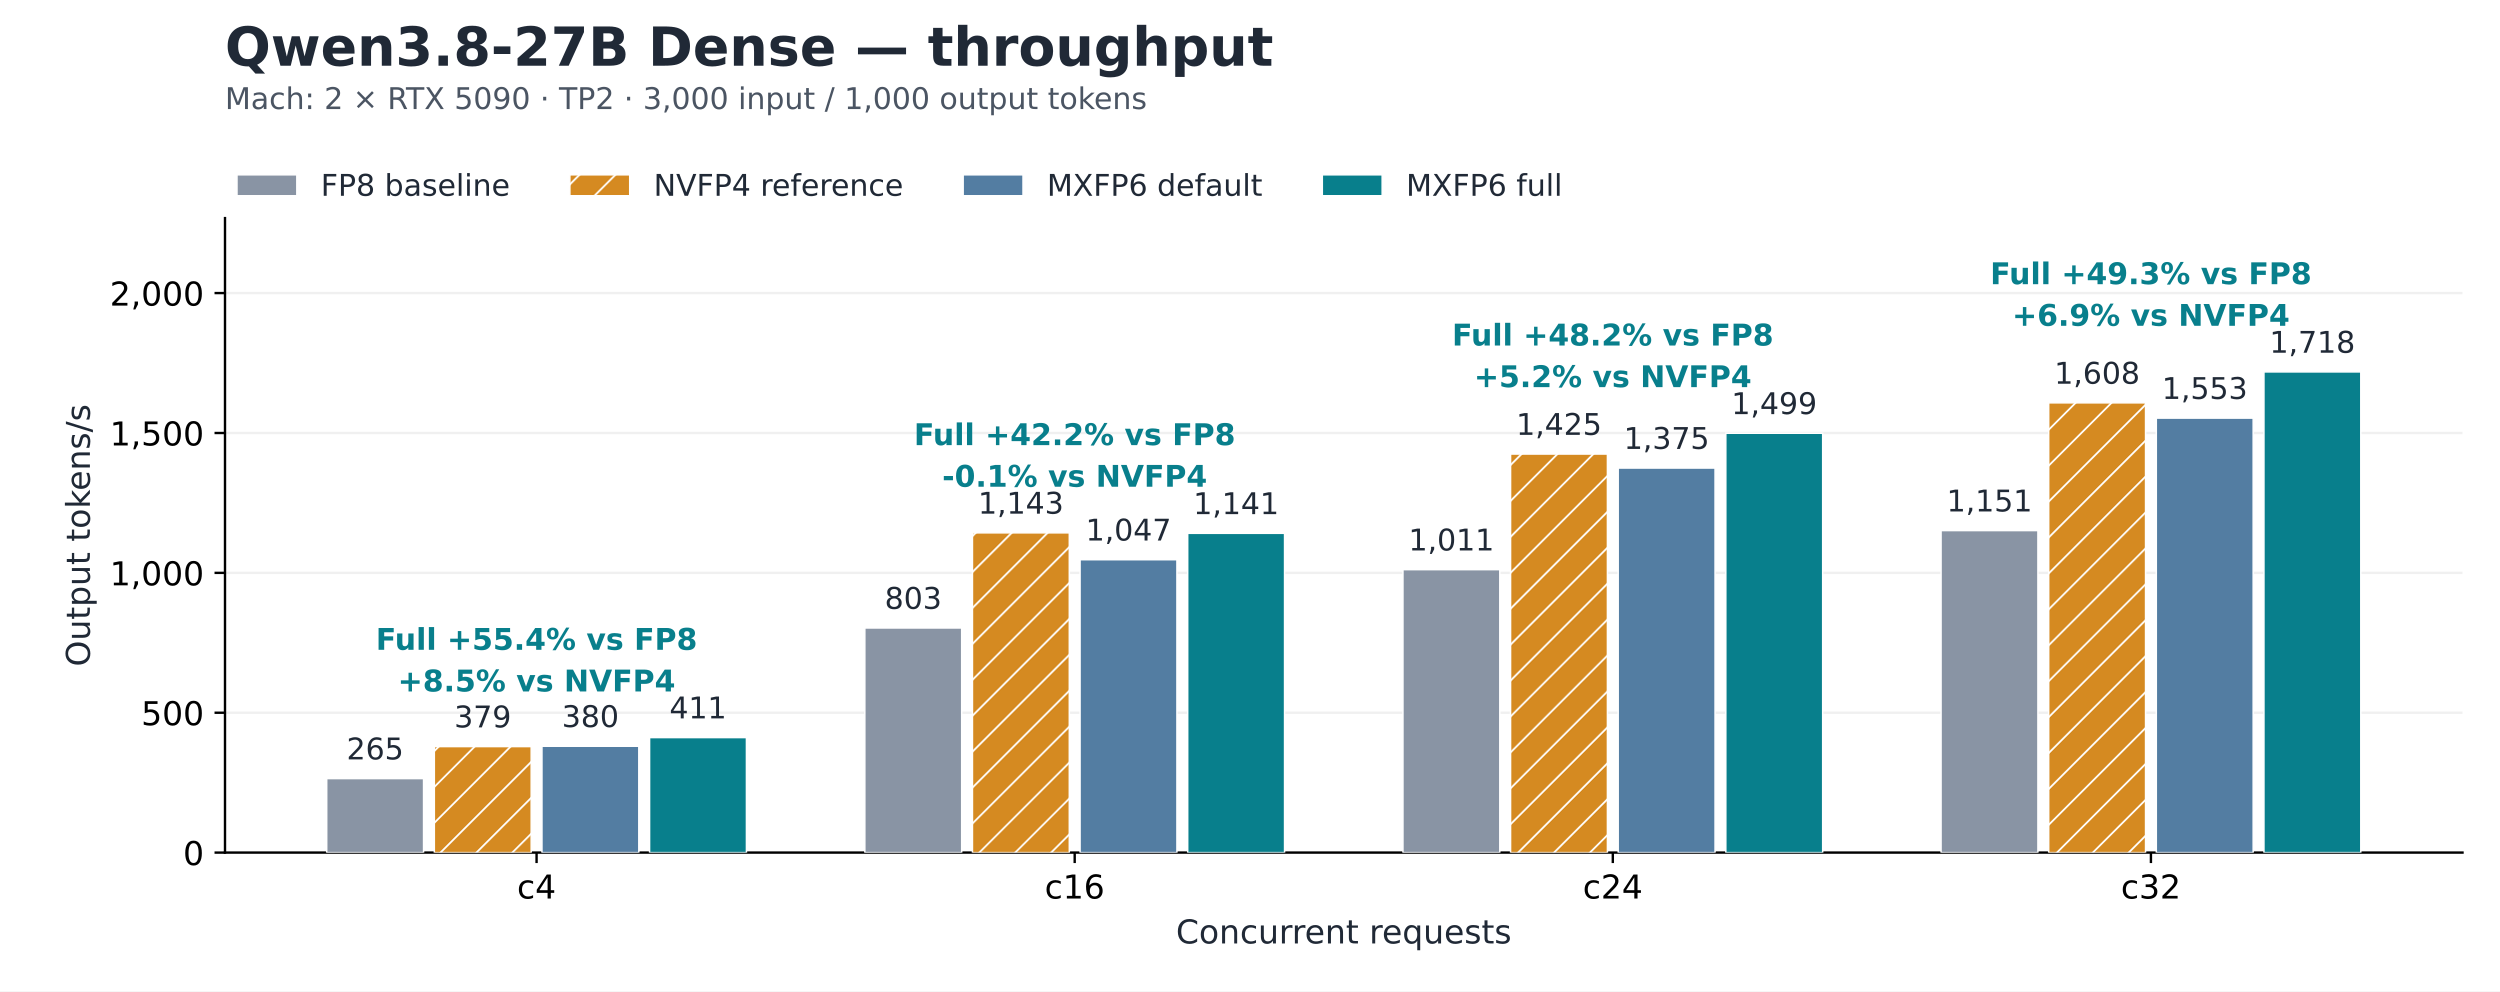
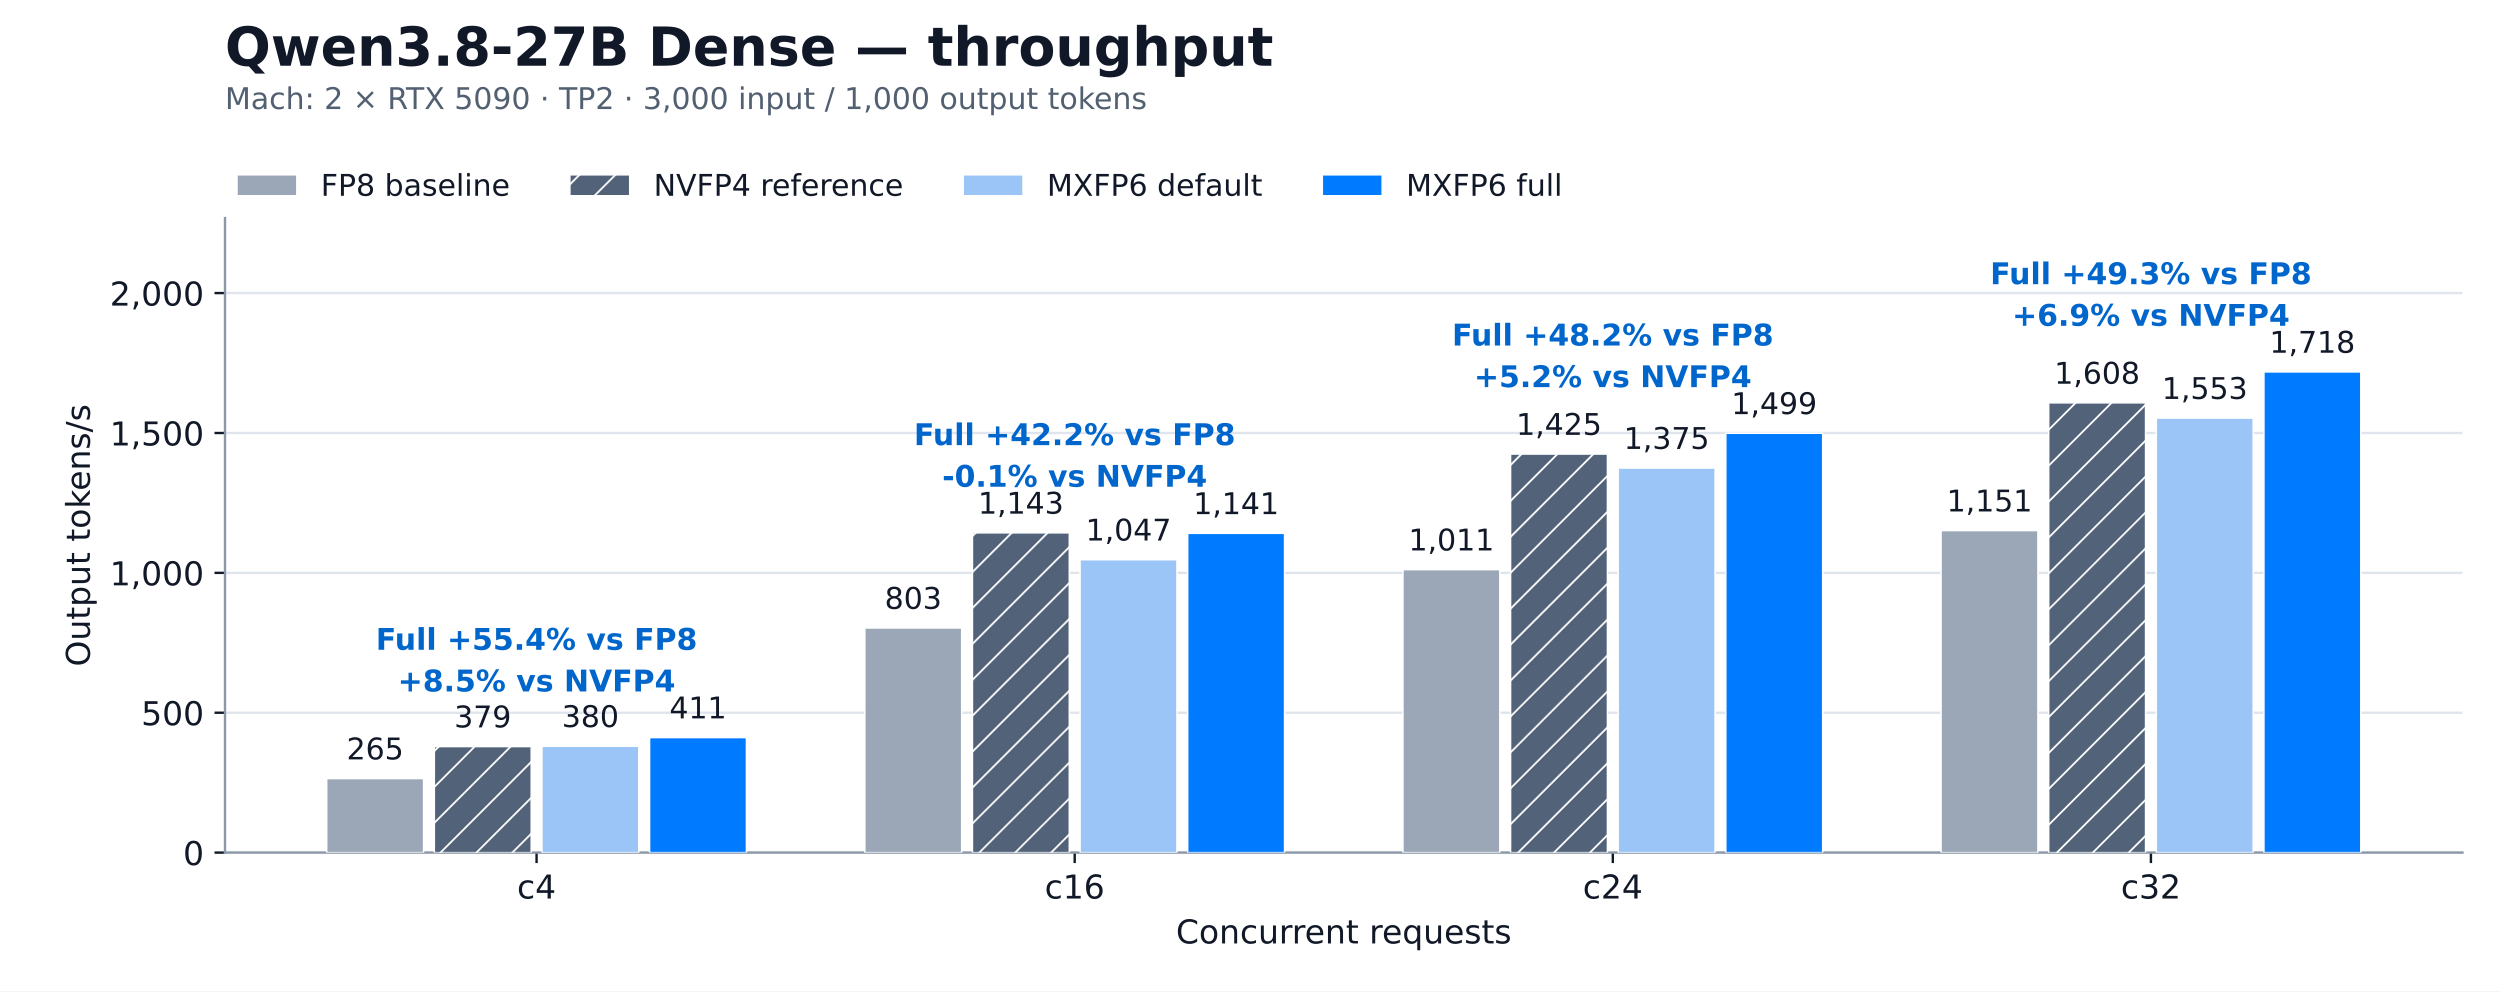
<svg xmlns="http://www.w3.org/2000/svg" xmlns:xlink="http://www.w3.org/1999/xlink" width="835.2pt" height="331.2pt" viewBox="0 0 835.2 331.2" version="1.1">
  <defs>
-     <style type="text/css">*{stroke-linejoin: round; stroke-linecap: butt}</style>
+     <style type="text/css">:root { --chart-background: #ffffff; --chart-text: #111827; --chart-muted: #526071; --chart-axis: #8c98a8; --chart-grid: #cfd7e3; --chart-fp8: #9ba6b7; --chart-nvfp4: #526279; --chart-default: #9bc4f7; --chart-full: #007bff; --chart-emphasis: #0066cc; --chart-interval: #354152; } @media (prefers-color-scheme: dark) { :root { --chart-background: #0d1117; --chart-text: #e6edf3; --chart-muted: #9da7b3; --chart-axis: #6e7681; --chart-grid: #30363d; --chart-fp8: #778394; --chart-nvfp4: #a2b0c3; --chart-default: #284f7d; --chart-full: #379bff; --chart-emphasis: #58a6ff; --chart-interval: #c9d1d9; } }
+ *{stroke-linejoin: round; stroke-linecap: butt}</style>
  </defs>
  <g id="figure_1">
    <g id="patch_1">
-       <path d="M 0 331.2 L 835.2 331.2 L 835.2 0 L 0 0 z " style="fill: #ffffff" />
+       <path d="M 0 331.2 L 835.2 331.2 L 835.2 0 L 0 0 z " style="fill: var(--chart-background, #ffffff)" />
    </g>
    <g id="axes_1">
      <g id="patch_2">
-         <path d="M 75.168 284.832 L 822.672 284.832 L 822.672 72.864 L 75.168 72.864 z " style="fill: #ffffff" />
+         <path d="M 75.168 284.832 L 822.672 284.832 L 822.672 72.864 L 75.168 72.864 z " style="fill: var(--chart-background, #ffffff)" />
      </g>
      <g id="matplotlib.axis_1">
        <g id="xtick_1">
          <g id="line2d_1">
            <defs>
-               <path id="ma01ef1c068" d="M 0 0 L 0 3.5 " style="stroke: #000000; stroke-width: 0.8" />
+               <path id="mda2817284b" d="M 0 0 L 0 3.5 " style="stroke: var(--chart-text, #111827); stroke-width: 0.8" />
            </defs>
            <g>
-               <use xlink:href="#ma01ef1c068" x="179.258" y="284.832" style="stroke: #000000; stroke-width: 0.8" />
+               <use xlink:href="#mda2817284b" x="179.258" y="284.832" style="fill: var(--chart-text, #111827); stroke: var(--chart-text, #111827); stroke-width: 0.8" />
            </g>
          </g>
          <g id="text_1">
-             <text style="font-size: 11px; font-family: 'DejaVu Sans'; text-anchor: middle" x="179.258" y="300.189" transform="rotate(-0 179.2577 300.1894)">c4</text>
+             <text style="font-size: 11px; font-family: 'DejaVu Sans'; text-anchor: middle; fill: var(--chart-text, #111827)" x="179.258" y="300.189" transform="rotate(-0 179.2577 300.1894)">c4</text>
          </g>
        </g>
        <g id="xtick_2">
          <g id="line2d_2">
            <g>
-               <use xlink:href="#ma01ef1c068" x="359.033" y="284.832" style="stroke: #000000; stroke-width: 0.8" />
+               <use xlink:href="#mda2817284b" x="359.033" y="284.832" style="fill: var(--chart-text, #111827); stroke: var(--chart-text, #111827); stroke-width: 0.8" />
            </g>
          </g>
          <g id="text_2">
-             <text style="font-size: 11px; font-family: 'DejaVu Sans'; text-anchor: middle" x="359.033" y="300.189" transform="rotate(-0 359.0326 300.1894)">c16</text>
+             <text style="font-size: 11px; font-family: 'DejaVu Sans'; text-anchor: middle; fill: var(--chart-text, #111827)" x="359.033" y="300.189" transform="rotate(-0 359.0326 300.1894)">c16</text>
          </g>
        </g>
        <g id="xtick_3">
          <g id="line2d_3">
            <g>
-               <use xlink:href="#ma01ef1c068" x="538.807" y="284.832" style="stroke: #000000; stroke-width: 0.8" />
+               <use xlink:href="#mda2817284b" x="538.807" y="284.832" style="fill: var(--chart-text, #111827); stroke: var(--chart-text, #111827); stroke-width: 0.8" />
            </g>
          </g>
          <g id="text_3">
-             <text style="font-size: 11px; font-family: 'DejaVu Sans'; text-anchor: middle" x="538.807" y="300.189" transform="rotate(-0 538.8074 300.1894)">c24</text>
+             <text style="font-size: 11px; font-family: 'DejaVu Sans'; text-anchor: middle; fill: var(--chart-text, #111827)" x="538.807" y="300.189" transform="rotate(-0 538.8074 300.1894)">c24</text>
          </g>
        </g>
        <g id="xtick_4">
          <g id="line2d_4">
            <g>
-               <use xlink:href="#ma01ef1c068" x="718.582" y="284.832" style="stroke: #000000; stroke-width: 0.8" />
+               <use xlink:href="#mda2817284b" x="718.582" y="284.832" style="fill: var(--chart-text, #111827); stroke: var(--chart-text, #111827); stroke-width: 0.8" />
            </g>
          </g>
          <g id="text_4">
-             <text style="font-size: 11px; font-family: 'DejaVu Sans'; text-anchor: middle" x="718.582" y="300.189" transform="rotate(-0 718.5823 300.1894)">c32</text>
+             <text style="font-size: 11px; font-family: 'DejaVu Sans'; text-anchor: middle; fill: var(--chart-text, #111827)" x="718.582" y="300.189" transform="rotate(-0 718.5823 300.1894)">c32</text>
          </g>
        </g>
        <g id="text_5">
-           <text style="font-size: 11px; font-family: 'DejaVu Sans'; text-anchor: middle; fill: #202936" x="448.92" y="315.189" transform="rotate(-0 448.92 315.1894)">Concurrent requests</text>
+           <text style="font-size: 11px; font-family: 'DejaVu Sans'; text-anchor: middle; fill: var(--chart-text, #111827)" x="448.92" y="315.189" transform="rotate(-0 448.92 315.1894)">Concurrent requests</text>
        </g>
      </g>
      <g id="matplotlib.axis_2">
        <g id="ytick_1">
          <g id="line2d_5">
-             <path d="M 75.168 284.832 L 822.672 284.832 " clip-path="url(#pee275df40e)" style="fill: none; stroke: #b0b0b0; stroke-opacity: 0.18; stroke-width: 0.8; stroke-linecap: square" />
+             <path d="M 75.168 284.832 L 822.672 284.832 " clip-path="url(#pee275df40e)" style="fill: none; stroke: var(--chart-grid, #cfd7e3); stroke-opacity: 0.65; stroke-width: 0.8; stroke-linecap: square" />
          </g>
          <g id="line2d_6">
            <defs>
-               <path id="m401d852f15" d="M 0 0 L -3.5 0 " style="stroke: #000000; stroke-width: 0.8" />
+               <path id="mc57290aba8" d="M 0 0 L -3.5 0 " style="stroke: var(--chart-text, #111827); stroke-width: 0.8" />
            </defs>
            <g>
-               <use xlink:href="#m401d852f15" x="75.168" y="284.832" style="stroke: #000000; stroke-width: 0.8" />
+               <use xlink:href="#mc57290aba8" x="75.168" y="284.832" style="fill: var(--chart-text, #111827); stroke: var(--chart-text, #111827); stroke-width: 0.8" />
            </g>
          </g>
          <g id="text_6">
-             <text style="font-size: 11px; font-family: 'DejaVu Sans'; text-anchor: end" x="68.168" y="289.011" transform="rotate(-0 68.168 289.0107)">0</text>
+             <text style="font-size: 11px; font-family: 'DejaVu Sans'; text-anchor: end; fill: var(--chart-text, #111827)" x="68.168" y="289.011" transform="rotate(-0 68.168 289.0107)">0</text>
          </g>
        </g>
        <g id="ytick_2">
          <g id="line2d_7">
-             <path d="M 75.168 238.103 L 822.672 238.103 " clip-path="url(#pee275df40e)" style="fill: none; stroke: #b0b0b0; stroke-opacity: 0.18; stroke-width: 0.8; stroke-linecap: square" />
+             <path d="M 75.168 238.103 L 822.672 238.103 " clip-path="url(#pee275df40e)" style="fill: none; stroke: var(--chart-grid, #cfd7e3); stroke-opacity: 0.65; stroke-width: 0.8; stroke-linecap: square" />
          </g>
          <g id="line2d_8">
            <g>
-               <use xlink:href="#m401d852f15" x="75.168" y="238.103" style="stroke: #000000; stroke-width: 0.8" />
+               <use xlink:href="#mc57290aba8" x="75.168" y="238.103" style="fill: var(--chart-text, #111827); stroke: var(--chart-text, #111827); stroke-width: 0.8" />
            </g>
          </g>
          <g id="text_7">
-             <text style="font-size: 11px; font-family: 'DejaVu Sans'; text-anchor: end" x="68.168" y="242.282" transform="rotate(-0 68.168 242.2822)">500</text>
+             <text style="font-size: 11px; font-family: 'DejaVu Sans'; text-anchor: end; fill: var(--chart-text, #111827)" x="68.168" y="242.282" transform="rotate(-0 68.168 242.2822)">500</text>
          </g>
        </g>
        <g id="ytick_3">
          <g id="line2d_9">
-             <path d="M 75.168 191.375 L 822.672 191.375 " clip-path="url(#pee275df40e)" style="fill: none; stroke: #b0b0b0; stroke-opacity: 0.18; stroke-width: 0.8; stroke-linecap: square" />
+             <path d="M 75.168 191.375 L 822.672 191.375 " clip-path="url(#pee275df40e)" style="fill: none; stroke: var(--chart-grid, #cfd7e3); stroke-opacity: 0.65; stroke-width: 0.8; stroke-linecap: square" />
          </g>
          <g id="line2d_10">
            <g>
-               <use xlink:href="#m401d852f15" x="75.168" y="191.375" style="stroke: #000000; stroke-width: 0.8" />
+               <use xlink:href="#mc57290aba8" x="75.168" y="191.375" style="fill: var(--chart-text, #111827); stroke: var(--chart-text, #111827); stroke-width: 0.8" />
            </g>
          </g>
          <g id="text_8">
-             <text style="font-size: 11px; font-family: 'DejaVu Sans'; text-anchor: end" x="68.168" y="195.554" transform="rotate(-0 68.168 195.5537)">1,000</text>
+             <text style="font-size: 11px; font-family: 'DejaVu Sans'; text-anchor: end; fill: var(--chart-text, #111827)" x="68.168" y="195.554" transform="rotate(-0 68.168 195.5537)">1,000</text>
          </g>
        </g>
        <g id="ytick_4">
          <g id="line2d_11">
-             <path d="M 75.168 144.646 L 822.672 144.646 " clip-path="url(#pee275df40e)" style="fill: none; stroke: #b0b0b0; stroke-opacity: 0.18; stroke-width: 0.8; stroke-linecap: square" />
+             <path d="M 75.168 144.646 L 822.672 144.646 " clip-path="url(#pee275df40e)" style="fill: none; stroke: var(--chart-grid, #cfd7e3); stroke-opacity: 0.65; stroke-width: 0.8; stroke-linecap: square" />
          </g>
          <g id="line2d_12">
            <g>
-               <use xlink:href="#m401d852f15" x="75.168" y="144.646" style="stroke: #000000; stroke-width: 0.8" />
+               <use xlink:href="#mc57290aba8" x="75.168" y="144.646" style="fill: var(--chart-text, #111827); stroke: var(--chart-text, #111827); stroke-width: 0.8" />
            </g>
          </g>
          <g id="text_9">
-             <text style="font-size: 11px; font-family: 'DejaVu Sans'; text-anchor: end" x="68.168" y="148.825" transform="rotate(-0 68.168 148.8252)">1,500</text>
+             <text style="font-size: 11px; font-family: 'DejaVu Sans'; text-anchor: end; fill: var(--chart-text, #111827)" x="68.168" y="148.825" transform="rotate(-0 68.168 148.8252)">1,500</text>
          </g>
        </g>
        <g id="ytick_5">
          <g id="line2d_13">
-             <path d="M 75.168 97.918 L 822.672 97.918 " clip-path="url(#pee275df40e)" style="fill: none; stroke: #b0b0b0; stroke-opacity: 0.18; stroke-width: 0.8; stroke-linecap: square" />
+             <path d="M 75.168 97.918 L 822.672 97.918 " clip-path="url(#pee275df40e)" style="fill: none; stroke: var(--chart-grid, #cfd7e3); stroke-opacity: 0.65; stroke-width: 0.8; stroke-linecap: square" />
          </g>
          <g id="line2d_14">
            <g>
-               <use xlink:href="#m401d852f15" x="75.168" y="97.918" style="stroke: #000000; stroke-width: 0.8" />
+               <use xlink:href="#mc57290aba8" x="75.168" y="97.918" style="fill: var(--chart-text, #111827); stroke: var(--chart-text, #111827); stroke-width: 0.8" />
            </g>
          </g>
          <g id="text_10">
-             <text style="font-size: 11px; font-family: 'DejaVu Sans'; text-anchor: end" x="68.168" y="102.097" transform="rotate(-0 68.168 102.0966)">2,000</text>
+             <text style="font-size: 11px; font-family: 'DejaVu Sans'; text-anchor: end; fill: var(--chart-text, #111827)" x="68.168" y="102.097" transform="rotate(-0 68.168 102.0966)">2,000</text>
          </g>
        </g>
        <g id="text_11">
-           <text style="font-size: 11px; font-family: 'DejaVu Sans'; text-anchor: middle; fill: #202936" x="30.034" y="178.848" transform="rotate(-90 30.03448 178.848)">Output tokens/s</text>
+           <text style="font-size: 11px; font-family: 'DejaVu Sans'; text-anchor: middle; fill: var(--chart-text, #111827)" x="30.034" y="178.848" transform="rotate(-90 30.03448 178.848)">Output tokens/s</text>
        </g>
      </g>
      <g id="patch_3">
-         <path d="M 75.168 284.832 L 75.168 72.864 " style="fill: none; stroke: #000000; stroke-width: 0.8; stroke-linejoin: miter; stroke-linecap: square" />
+         <path d="M 75.168 284.832 L 75.168 72.864 " style="fill: none; stroke: var(--chart-axis, #8c98a8); stroke-width: 0.8; stroke-linejoin: miter; stroke-linecap: square" />
      </g>
      <g id="patch_4">
-         <path d="M 75.168 284.832 L 822.672 284.832 " style="fill: none; stroke: #000000; stroke-width: 0.8; stroke-linejoin: miter; stroke-linecap: square" />
+         <path d="M 75.168 284.832 L 822.672 284.832 " style="fill: none; stroke: var(--chart-axis, #8c98a8); stroke-width: 0.8; stroke-linejoin: miter; stroke-linecap: square" />
      </g>
      <g id="patch_5">
-         <path d="M 109.145 284.832 L 141.505 284.832 L 141.505 260.106 L 109.145 260.106 z " clip-path="url(#pee275df40e)" style="fill: #8994a4; stroke: #ffffff; stroke-width: 0.5; stroke-linejoin: miter" />
+         <path d="M 109.145 284.832 L 141.505 284.832 L 141.505 260.106 L 109.145 260.106 z " clip-path="url(#pee275df40e)" style="fill: var(--chart-fp8, #9ba6b7); stroke: var(--chart-background, #ffffff); stroke-width: 0.5; stroke-linejoin: miter" />
      </g>
      <g id="patch_6">
-         <path d="M 288.92 284.832 L 321.28 284.832 L 321.28 209.805 L 288.92 209.805 z " clip-path="url(#pee275df40e)" style="fill: #8994a4; stroke: #ffffff; stroke-width: 0.5; stroke-linejoin: miter" />
+         <path d="M 288.92 284.832 L 321.28 284.832 L 321.28 209.805 L 288.92 209.805 z " clip-path="url(#pee275df40e)" style="fill: var(--chart-fp8, #9ba6b7); stroke: var(--chart-background, #ffffff); stroke-width: 0.5; stroke-linejoin: miter" />
      </g>
      <g id="patch_7">
-         <path d="M 468.695 284.832 L 501.055 284.832 L 501.055 190.307 L 468.695 190.307 z " clip-path="url(#pee275df40e)" style="fill: #8994a4; stroke: #ffffff; stroke-width: 0.5; stroke-linejoin: miter" />
+         <path d="M 468.695 284.832 L 501.055 284.832 L 501.055 190.307 L 468.695 190.307 z " clip-path="url(#pee275df40e)" style="fill: var(--chart-fp8, #9ba6b7); stroke: var(--chart-background, #ffffff); stroke-width: 0.5; stroke-linejoin: miter" />
      </g>
      <g id="patch_8">
-         <path d="M 648.47 284.832 L 680.83 284.832 L 680.83 177.266 L 648.47 177.266 z " clip-path="url(#pee275df40e)" style="fill: #8994a4; stroke: #ffffff; stroke-width: 0.5; stroke-linejoin: miter" />
+         <path d="M 648.47 284.832 L 680.83 284.832 L 680.83 177.266 L 648.47 177.266 z " clip-path="url(#pee275df40e)" style="fill: var(--chart-fp8, #9ba6b7); stroke: var(--chart-background, #ffffff); stroke-width: 0.5; stroke-linejoin: miter" />
      </g>
      <g id="text_12">
-         <text style="font-size: 10px; font-family: 'DejaVu Sans'; text-anchor: middle; fill: #202936" x="125.325" y="253.704" transform="rotate(-0 125.3252 253.7036)">265</text>
+         <text style="font-size: 10px; font-family: 'DejaVu Sans'; text-anchor: middle; fill: var(--chart-text, #111827)" x="125.325" y="253.704" transform="rotate(-0 125.3252 253.7036)">265</text>
      </g>
      <g id="text_13">
-         <text style="font-size: 10px; font-family: 'DejaVu Sans'; text-anchor: middle; fill: #202936" x="305.1" y="203.403" transform="rotate(-0 305.1001 203.4029)">803</text>
+         <text style="font-size: 10px; font-family: 'DejaVu Sans'; text-anchor: middle; fill: var(--chart-text, #111827)" x="305.1" y="203.403" transform="rotate(-0 305.1001 203.4029)">803</text>
      </g>
      <g id="text_14">
-         <text style="font-size: 10px; font-family: 'DejaVu Sans'; text-anchor: middle; fill: #202936" x="484.875" y="183.905" transform="rotate(-0 484.875 183.9046)">1,011</text>
+         <text style="font-size: 10px; font-family: 'DejaVu Sans'; text-anchor: middle; fill: var(--chart-text, #111827)" x="484.875" y="183.905" transform="rotate(-0 484.875 183.9046)">1,011</text>
      </g>
      <g id="text_15">
-         <text style="font-size: 10px; font-family: 'DejaVu Sans'; text-anchor: middle; fill: #202936" x="664.65" y="170.863" transform="rotate(-0 664.6499 170.8634)">1,151</text>
+         <text style="font-size: 10px; font-family: 'DejaVu Sans'; text-anchor: middle; fill: var(--chart-text, #111827)" x="664.65" y="170.863" transform="rotate(-0 664.6499 170.8634)">1,151</text>
      </g>
      <g id="patch_9">
-         <path d="M 145.1 284.832 L 177.46 284.832 L 177.46 249.414 L 145.1 249.414 z " clip-path="url(#pee275df40e)" style="fill: url(#h2fb66cb2f7); stroke: #ffffff; stroke-width: 0.5; stroke-linejoin: miter" />
+         <path d="M 145.1 284.832 L 177.46 284.832 L 177.46 249.414 L 145.1 249.414 z " clip-path="url(#pee275df40e)" style="fill: url(#h0551111766); stroke: var(--chart-background, #ffffff); stroke-width: 0.5; stroke-linejoin: miter" />
      </g>
      <g id="patch_10">
-         <path d="M 324.875 284.832 L 357.235 284.832 L 357.235 178.022 L 324.875 178.022 z " clip-path="url(#pee275df40e)" style="fill: url(#h2fb66cb2f7); stroke: #ffffff; stroke-width: 0.5; stroke-linejoin: miter" />
+         <path d="M 324.875 284.832 L 357.235 284.832 L 357.235 178.022 L 324.875 178.022 z " clip-path="url(#pee275df40e)" style="fill: url(#h0551111766); stroke: var(--chart-background, #ffffff); stroke-width: 0.5; stroke-linejoin: miter" />
      </g>
      <g id="patch_11">
-         <path d="M 504.65 284.832 L 537.01 284.832 L 537.01 151.692 L 504.65 151.692 z " clip-path="url(#pee275df40e)" style="fill: url(#h2fb66cb2f7); stroke: #ffffff; stroke-width: 0.5; stroke-linejoin: miter" />
+         <path d="M 504.65 284.832 L 537.01 284.832 L 537.01 151.692 L 504.65 151.692 z " clip-path="url(#pee275df40e)" style="fill: url(#h0551111766); stroke: var(--chart-background, #ffffff); stroke-width: 0.5; stroke-linejoin: miter" />
      </g>
      <g id="patch_12">
-         <path d="M 684.425 284.832 L 716.785 284.832 L 716.785 134.595 L 684.425 134.595 z " clip-path="url(#pee275df40e)" style="fill: url(#h2fb66cb2f7); stroke: #ffffff; stroke-width: 0.5; stroke-linejoin: miter" />
+         <path d="M 684.425 284.832 L 716.785 284.832 L 716.785 134.595 L 684.425 134.595 z " clip-path="url(#pee275df40e)" style="fill: url(#h0551111766); stroke: var(--chart-background, #ffffff); stroke-width: 0.5; stroke-linejoin: miter" />
      </g>
      <g id="text_16">
-         <text style="font-size: 10px; font-family: 'DejaVu Sans'; text-anchor: middle; fill: #202936" x="161.28" y="243.012" transform="rotate(-0 161.2802 243.0118)">379</text>
+         <text style="font-size: 10px; font-family: 'DejaVu Sans'; text-anchor: middle; fill: var(--chart-text, #111827)" x="161.28" y="243.012" transform="rotate(-0 161.2802 243.0118)">379</text>
      </g>
      <g id="text_17">
-         <text style="font-size: 10px; font-family: 'DejaVu Sans'; text-anchor: middle; fill: #202936" x="341.055" y="171.62" transform="rotate(-0 341.0551 171.6201)">1,143</text>
+         <text style="font-size: 10px; font-family: 'DejaVu Sans'; text-anchor: middle; fill: var(--chart-text, #111827)" x="341.055" y="171.62" transform="rotate(-0 341.0551 171.6201)">1,143</text>
      </g>
      <g id="text_18">
-         <text style="font-size: 10px; font-family: 'DejaVu Sans'; text-anchor: middle; fill: #202936" x="520.83" y="145.289" transform="rotate(-0 520.83 145.2894)">1,425</text>
+         <text style="font-size: 10px; font-family: 'DejaVu Sans'; text-anchor: middle; fill: var(--chart-text, #111827)" x="520.83" y="145.289" transform="rotate(-0 520.83 145.2894)">1,425</text>
      </g>
      <g id="text_19">
-         <text style="font-size: 10px; font-family: 'DejaVu Sans'; text-anchor: middle; fill: #202936" x="700.605" y="128.192" transform="rotate(-0 700.6048 128.1923)">1,608</text>
+         <text style="font-size: 10px; font-family: 'DejaVu Sans'; text-anchor: middle; fill: var(--chart-text, #111827)" x="700.605" y="128.192" transform="rotate(-0 700.6048 128.1923)">1,608</text>
      </g>
      <g id="patch_13">
-         <path d="M 181.055 284.832 L 213.415 284.832 L 213.415 249.302 L 181.055 249.302 z " clip-path="url(#pee275df40e)" style="fill: #537da2; stroke: #ffffff; stroke-width: 0.5; stroke-linejoin: miter" />
+         <path d="M 181.055 284.832 L 213.415 284.832 L 213.415 249.302 L 181.055 249.302 z " clip-path="url(#pee275df40e)" style="fill: var(--chart-default, #9bc4f7); stroke: var(--chart-background, #ffffff); stroke-width: 0.5; stroke-linejoin: miter" />
      </g>
      <g id="patch_14">
-         <path d="M 360.83 284.832 L 393.19 284.832 L 393.19 186.989 L 360.83 186.989 z " clip-path="url(#pee275df40e)" style="fill: #537da2; stroke: #ffffff; stroke-width: 0.5; stroke-linejoin: miter" />
+         <path d="M 360.83 284.832 L 393.19 284.832 L 393.19 186.989 L 360.83 186.989 z " clip-path="url(#pee275df40e)" style="fill: var(--chart-default, #9bc4f7); stroke: var(--chart-background, #ffffff); stroke-width: 0.5; stroke-linejoin: miter" />
      </g>
      <g id="patch_15">
-         <path d="M 540.605 284.832 L 572.965 284.832 L 572.965 156.373 L 540.605 156.373 z " clip-path="url(#pee275df40e)" style="fill: #537da2; stroke: #ffffff; stroke-width: 0.5; stroke-linejoin: miter" />
+         <path d="M 540.605 284.832 L 572.965 284.832 L 572.965 156.373 L 540.605 156.373 z " clip-path="url(#pee275df40e)" style="fill: var(--chart-default, #9bc4f7); stroke: var(--chart-background, #ffffff); stroke-width: 0.5; stroke-linejoin: miter" />
      </g>
      <g id="patch_16">
-         <path d="M 720.38 284.832 L 752.74 284.832 L 752.74 139.684 L 720.38 139.684 z " clip-path="url(#pee275df40e)" style="fill: #537da2; stroke: #ffffff; stroke-width: 0.5; stroke-linejoin: miter" />
+         <path d="M 720.38 284.832 L 752.74 284.832 L 752.74 139.684 L 720.38 139.684 z " clip-path="url(#pee275df40e)" style="fill: var(--chart-default, #9bc4f7); stroke: var(--chart-background, #ffffff); stroke-width: 0.5; stroke-linejoin: miter" />
      </g>
      <g id="text_20">
-         <text style="font-size: 10px; font-family: 'DejaVu Sans'; text-anchor: middle; fill: #202936" x="197.235" y="242.9" transform="rotate(-0 197.2352 242.8997)">380</text>
+         <text style="font-size: 10px; font-family: 'DejaVu Sans'; text-anchor: middle; fill: var(--chart-text, #111827)" x="197.235" y="242.9" transform="rotate(-0 197.2352 242.8997)">380</text>
      </g>
      <g id="text_21">
-         <text style="font-size: 10px; font-family: 'DejaVu Sans'; text-anchor: middle; fill: #202936" x="377.01" y="180.586" transform="rotate(-0 377.01 180.5862)">1,047</text>
+         <text style="font-size: 10px; font-family: 'DejaVu Sans'; text-anchor: middle; fill: var(--chart-text, #111827)" x="377.01" y="180.586" transform="rotate(-0 377.01 180.5862)">1,047</text>
      </g>
      <g id="text_22">
-         <text style="font-size: 10px; font-family: 'DejaVu Sans'; text-anchor: middle; fill: #202936" x="556.785" y="149.97" transform="rotate(-0 556.7849 149.9703)">1,375</text>
+         <text style="font-size: 10px; font-family: 'DejaVu Sans'; text-anchor: middle; fill: var(--chart-text, #111827)" x="556.785" y="149.97" transform="rotate(-0 556.7849 149.9703)">1,375</text>
      </g>
      <g id="text_23">
-         <text style="font-size: 10px; font-family: 'DejaVu Sans'; text-anchor: middle; fill: #202936" x="736.56" y="133.282" transform="rotate(-0 736.5598 133.282)">1,553</text>
+         <text style="font-size: 10px; font-family: 'DejaVu Sans'; text-anchor: middle; fill: var(--chart-text, #111827)" x="736.56" y="133.282" transform="rotate(-0 736.5598 133.282)">1,553</text>
      </g>
      <g id="patch_17">
-         <path d="M 217.01 284.832 L 249.37 284.832 L 249.37 246.408 L 217.01 246.408 z " clip-path="url(#pee275df40e)" style="fill: #087f8c; stroke: #ffffff; stroke-width: 0.5; stroke-linejoin: miter" />
+         <path d="M 217.01 284.832 L 249.37 284.832 L 249.37 246.408 L 217.01 246.408 z " clip-path="url(#pee275df40e)" style="fill: var(--chart-full, #007bff); stroke: var(--chart-background, #ffffff); stroke-width: 0.5; stroke-linejoin: miter" />
      </g>
      <g id="patch_18">
-         <path d="M 396.785 284.832 L 429.145 284.832 L 429.145 178.16 L 396.785 178.16 z " clip-path="url(#pee275df40e)" style="fill: #087f8c; stroke: #ffffff; stroke-width: 0.5; stroke-linejoin: miter" />
+         <path d="M 396.785 284.832 L 429.145 284.832 L 429.145 178.16 L 396.785 178.16 z " clip-path="url(#pee275df40e)" style="fill: var(--chart-full, #007bff); stroke: var(--chart-background, #ffffff); stroke-width: 0.5; stroke-linejoin: miter" />
      </g>
      <g id="patch_19">
-         <path d="M 576.56 284.832 L 608.92 284.832 L 608.92 144.747 L 576.56 144.747 z " clip-path="url(#pee275df40e)" style="fill: #087f8c; stroke: #ffffff; stroke-width: 0.5; stroke-linejoin: miter" />
+         <path d="M 576.56 284.832 L 608.92 284.832 L 608.92 144.747 L 576.56 144.747 z " clip-path="url(#pee275df40e)" style="fill: var(--chart-full, #007bff); stroke: var(--chart-background, #ffffff); stroke-width: 0.5; stroke-linejoin: miter" />
      </g>
      <g id="patch_20">
-         <path d="M 756.335 284.832 L 788.695 284.832 L 788.695 124.25 L 756.335 124.25 z " clip-path="url(#pee275df40e)" style="fill: #087f8c; stroke: #ffffff; stroke-width: 0.5; stroke-linejoin: miter" />
+         <path d="M 756.335 284.832 L 788.695 284.832 L 788.695 124.25 L 756.335 124.25 z " clip-path="url(#pee275df40e)" style="fill: var(--chart-full, #007bff); stroke: var(--chart-background, #ffffff); stroke-width: 0.5; stroke-linejoin: miter" />
      </g>
      <g id="text_24">
-         <text style="font-size: 10px; font-family: 'DejaVu Sans'; text-anchor: middle; fill: #202936" x="233.19" y="240.006" transform="rotate(-0 233.1901 240.0056)">411</text>
+         <text style="font-size: 10px; font-family: 'DejaVu Sans'; text-anchor: middle; fill: var(--chart-text, #111827)" x="233.19" y="240.006" transform="rotate(-0 233.1901 240.0056)">411</text>
      </g>
      <g id="text_25">
-         <text style="font-size: 10px; font-family: 'DejaVu Sans'; text-anchor: middle; fill: #202936" x="412.965" y="171.758" transform="rotate(-0 412.965 171.7577)">1,141</text>
+         <text style="font-size: 10px; font-family: 'DejaVu Sans'; text-anchor: middle; fill: var(--chart-text, #111827)" x="412.965" y="171.758" transform="rotate(-0 412.965 171.7577)">1,141</text>
      </g>
      <g id="text_26">
-         <text style="font-size: 10px; font-family: 'DejaVu Sans'; text-anchor: middle; fill: #202936" x="592.74" y="138.345" transform="rotate(-0 592.7399 138.3445)">1,499</text>
+         <text style="font-size: 10px; font-family: 'DejaVu Sans'; text-anchor: middle; fill: var(--chart-text, #111827)" x="592.74" y="138.345" transform="rotate(-0 592.7399 138.3445)">1,499</text>
      </g>
      <g id="text_27">
-         <text style="font-size: 10px; font-family: 'DejaVu Sans'; text-anchor: middle; fill: #202936" x="772.515" y="117.848" transform="rotate(-0 772.5148 117.8478)">1,718</text>
+         <text style="font-size: 10px; font-family: 'DejaVu Sans'; text-anchor: middle; fill: var(--chart-text, #111827)" x="772.515" y="117.848" transform="rotate(-0 772.5148 117.8478)">1,718</text>
      </g>
      <g id="text_28">
-         <text style="font-weight: 700; font-size: 10px; font-family: 'DejaVu Sans'; fill: #087f8c" transform="translate(125.5514 217.0924)">Full +55.4% vs FP8</text>
-         <text style="font-weight: 700; font-size: 10px; font-family: 'DejaVu Sans'; fill: #087f8c" transform="translate(132.8709 231.0042)">+8.5% vs NVFP4</text>
+         <text style="font-weight: 700; font-size: 10px; font-family: 'DejaVu Sans'; fill: var(--chart-emphasis, #0066cc)" transform="translate(125.5514 217.0924)">Full +55.4% vs FP8</text>
+         <text style="font-weight: 700; font-size: 10px; font-family: 'DejaVu Sans'; fill: var(--chart-emphasis, #0066cc)" transform="translate(132.8709 231.0042)">+8.5% vs NVFP4</text>
      </g>
      <g id="text_29">
-         <text style="font-weight: 700; font-size: 10px; font-family: 'DejaVu Sans'; fill: #087f8c" transform="translate(305.3263 148.7069)">Full +42.2% vs FP8</text>
-         <text style="font-weight: 700; font-size: 10px; font-family: 'DejaVu Sans'; fill: #087f8c" transform="translate(314.7607 162.6186)">-0.1% vs NVFP4</text>
+         <text style="font-weight: 700; font-size: 10px; font-family: 'DejaVu Sans'; fill: var(--chart-emphasis, #0066cc)" transform="translate(305.3263 148.7069)">Full +42.2% vs FP8</text>
+         <text style="font-weight: 700; font-size: 10px; font-family: 'DejaVu Sans'; fill: var(--chart-emphasis, #0066cc)" transform="translate(314.7607 162.6186)">-0.1% vs NVFP4</text>
      </g>
      <g id="text_30">
-         <text style="font-weight: 700; font-size: 10px; font-family: 'DejaVu Sans'; fill: #087f8c" transform="translate(485.1012 115.4313)">Full +48.2% vs FP8</text>
-         <text style="font-weight: 700; font-size: 10px; font-family: 'DejaVu Sans'; fill: #087f8c" transform="translate(492.4207 129.3431)">+5.2% vs NVFP4</text>
+         <text style="font-weight: 700; font-size: 10px; font-family: 'DejaVu Sans'; fill: var(--chart-emphasis, #0066cc)" transform="translate(485.1012 115.4313)">Full +48.2% vs FP8</text>
+         <text style="font-weight: 700; font-size: 10px; font-family: 'DejaVu Sans'; fill: var(--chart-emphasis, #0066cc)" transform="translate(492.4207 129.3431)">+5.2% vs NVFP4</text>
      </g>
      <g id="text_31">
-         <text style="font-weight: 700; font-size: 10px; font-family: 'DejaVu Sans'; fill: #087f8c" transform="translate(664.8761 94.93467)">Full +49.3% vs FP8</text>
-         <text style="font-weight: 700; font-size: 10px; font-family: 'DejaVu Sans'; fill: #087f8c" transform="translate(672.1956 108.8464)">+6.9% vs NVFP4</text>
+         <text style="font-weight: 700; font-size: 10px; font-family: 'DejaVu Sans'; fill: var(--chart-emphasis, #0066cc)" transform="translate(664.8761 94.93467)">Full +49.3% vs FP8</text>
+         <text style="font-weight: 700; font-size: 10px; font-family: 'DejaVu Sans'; fill: var(--chart-emphasis, #0066cc)" transform="translate(672.1956 108.8464)">+6.9% vs NVFP4</text>
      </g>
      <g id="legend_1">
        <g id="patch_21">
-           <path d="M 79.168 65.402 L 99.168 65.402 L 99.168 58.402 L 79.168 58.402 z " style="fill: #8994a4; stroke: #ffffff; stroke-width: 0.5; stroke-linejoin: miter" />
+           <path d="M 79.168 65.402 L 99.168 65.402 L 99.168 58.402 L 79.168 58.402 z " style="fill: var(--chart-fp8, #9ba6b7); stroke: var(--chart-background, #ffffff); stroke-width: 0.5; stroke-linejoin: miter" />
        </g>
        <g id="text_32">
-           <text style="font-size: 10px; font-family: 'DejaVu Sans'; text-anchor: start; fill: #202936" x="107.168" y="65.402" transform="rotate(-0 107.168 65.40182)">FP8 baseline</text>
+           <text style="font-size: 10px; font-family: 'DejaVu Sans'; text-anchor: start; fill: var(--chart-text, #111827)" x="107.168" y="65.402" transform="rotate(-0 107.168 65.40182)">FP8 baseline</text>
        </g>
        <g id="patch_22">
-           <path d="M 190.376 65.402 L 210.376 65.402 L 210.376 58.402 L 190.376 58.402 z " style="fill: url(#h2fb66cb2f7); stroke: #ffffff; stroke-width: 0.5; stroke-linejoin: miter" />
+           <path d="M 190.376 65.402 L 210.376 65.402 L 210.376 58.402 L 190.376 58.402 z " style="fill: url(#h0551111766); stroke: var(--chart-background, #ffffff); stroke-width: 0.5; stroke-linejoin: miter" />
        </g>
        <g id="text_33">
-           <text style="font-size: 10px; font-family: 'DejaVu Sans'; text-anchor: start; fill: #202936" x="218.376" y="65.402" transform="rotate(-0 218.3758 65.40182)">NVFP4 reference</text>
+           <text style="font-size: 10px; font-family: 'DejaVu Sans'; text-anchor: start; fill: var(--chart-text, #111827)" x="218.376" y="65.402" transform="rotate(-0 218.3758 65.40182)">NVFP4 reference</text>
        </g>
        <g id="patch_23">
-           <path d="M 321.77 65.402 L 341.77 65.402 L 341.77 58.402 L 321.77 58.402 z " style="fill: #537da2; stroke: #ffffff; stroke-width: 0.5; stroke-linejoin: miter" />
+           <path d="M 321.77 65.402 L 341.77 65.402 L 341.77 58.402 L 321.77 58.402 z " style="fill: var(--chart-default, #9bc4f7); stroke: var(--chart-background, #ffffff); stroke-width: 0.5; stroke-linejoin: miter" />
        </g>
        <g id="text_34">
-           <text style="font-size: 10px; font-family: 'DejaVu Sans'; text-anchor: start; fill: #202936" x="349.77" y="65.402" transform="rotate(-0 349.7696 65.40182)">MXFP6 default</text>
+           <text style="font-size: 10px; font-family: 'DejaVu Sans'; text-anchor: start; fill: var(--chart-text, #111827)" x="349.77" y="65.402" transform="rotate(-0 349.7696 65.40182)">MXFP6 default</text>
        </g>
        <g id="patch_24">
-           <path d="M 441.755 65.402 L 461.755 65.402 L 461.755 58.402 L 441.755 58.402 z " style="fill: #087f8c; stroke: #ffffff; stroke-width: 0.5; stroke-linejoin: miter" />
+           <path d="M 441.755 65.402 L 461.755 65.402 L 461.755 58.402 L 441.755 58.402 z " style="fill: var(--chart-full, #007bff); stroke: var(--chart-background, #ffffff); stroke-width: 0.5; stroke-linejoin: miter" />
        </g>
        <g id="text_35">
-           <text style="font-size: 10px; font-family: 'DejaVu Sans'; text-anchor: start; fill: #202936" x="469.755" y="65.402" transform="rotate(-0 469.7555 65.40182)">MXFP6 full</text>
+           <text style="font-size: 10px; font-family: 'DejaVu Sans'; text-anchor: start; fill: var(--chart-text, #111827)" x="469.755" y="65.402" transform="rotate(-0 469.7555 65.40182)">MXFP6 full</text>
        </g>
      </g>
    </g>
    <g id="text_36">
-       <text style="font-weight: 700; font-size: 18px; font-family: 'DejaVu Sans'; text-anchor: start; fill: #202936" x="75.168" y="21.957" transform="rotate(-0 75.168 21.95719)">Qwen3.8-27B Dense — throughput</text>
+       <text style="font-weight: 700; font-size: 18px; font-family: 'DejaVu Sans'; text-anchor: start; fill: var(--chart-text, #111827)" x="75.168" y="21.957" transform="rotate(-0 75.168 21.95719)">Qwen3.8-27B Dense — throughput</text>
    </g>
    <g id="text_37">
-       <text style="font-size: 10px; font-family: 'DejaVu Sans'; text-anchor: start; fill: #4b5563" x="75.168" y="36.432" transform="rotate(-0 75.168 36.432)">Mach: 2 × RTX 5090 · TP2 · 3,000 input / 1,000 output tokens</text>
+       <text style="font-size: 10px; font-family: 'DejaVu Sans'; text-anchor: start; fill: var(--chart-muted, #526071)" x="75.168" y="36.432" transform="rotate(-0 75.168 36.432)">Mach: 2 × RTX 5090 · TP2 · 3,000 input / 1,000 output tokens</text>
    </g>
  </g>
  <defs>
    <clipPath id="pee275df40e">
      <rect x="75.168" y="72.864" width="747.504" height="211.968" />
    </clipPath>
  </defs>
  <defs>
-     <pattern id="h2fb66cb2f7" patternUnits="userSpaceOnUse" x="0" y="0" width="72" height="72">
-       <rect x="0" y="0" width="73" height="73" fill="#d58a21" />
-       <path d="M -36 36 L 36 -36 M -30 42 L 42 -30 M -24 48 L 48 -24 M -18 54 L 54 -18 M -12 60 L 60 -12 M -6 66 L 66 -6 M 0 72 L 72 0 M 6 78 L 78 6 M 12 84 L 84 12 M 18 90 L 90 18 M 24 96 L 96 24 M 30 102 L 102 30 M 36 108 L 108 36 " style="fill: #ffffff; stroke: #ffffff; stroke-width: 0.6; stroke-linecap: butt; stroke-linejoin: miter" />
+     <pattern id="h0551111766" patternUnits="userSpaceOnUse" x="0" y="0" width="72" height="72">
+       <rect x="0" y="0" width="73" height="73" fill="var(--chart-nvfp4, #526279)" />
+       <path d="M -36 36 L 36 -36 M -30 42 L 42 -30 M -24 48 L 48 -24 M -18 54 L 54 -18 M -12 60 L 60 -12 M -6 66 L 66 -6 M 0 72 L 72 0 M 6 78 L 78 6 M 12 84 L 84 12 M 18 90 L 90 18 M 24 96 L 96 24 M 30 102 L 102 30 M 36 108 L 108 36 " style="fill: var(--chart-background, #ffffff); stroke: var(--chart-background, #ffffff); stroke-width: 0.6; stroke-linecap: butt; stroke-linejoin: miter" />
    </pattern>
  </defs>
</svg>
